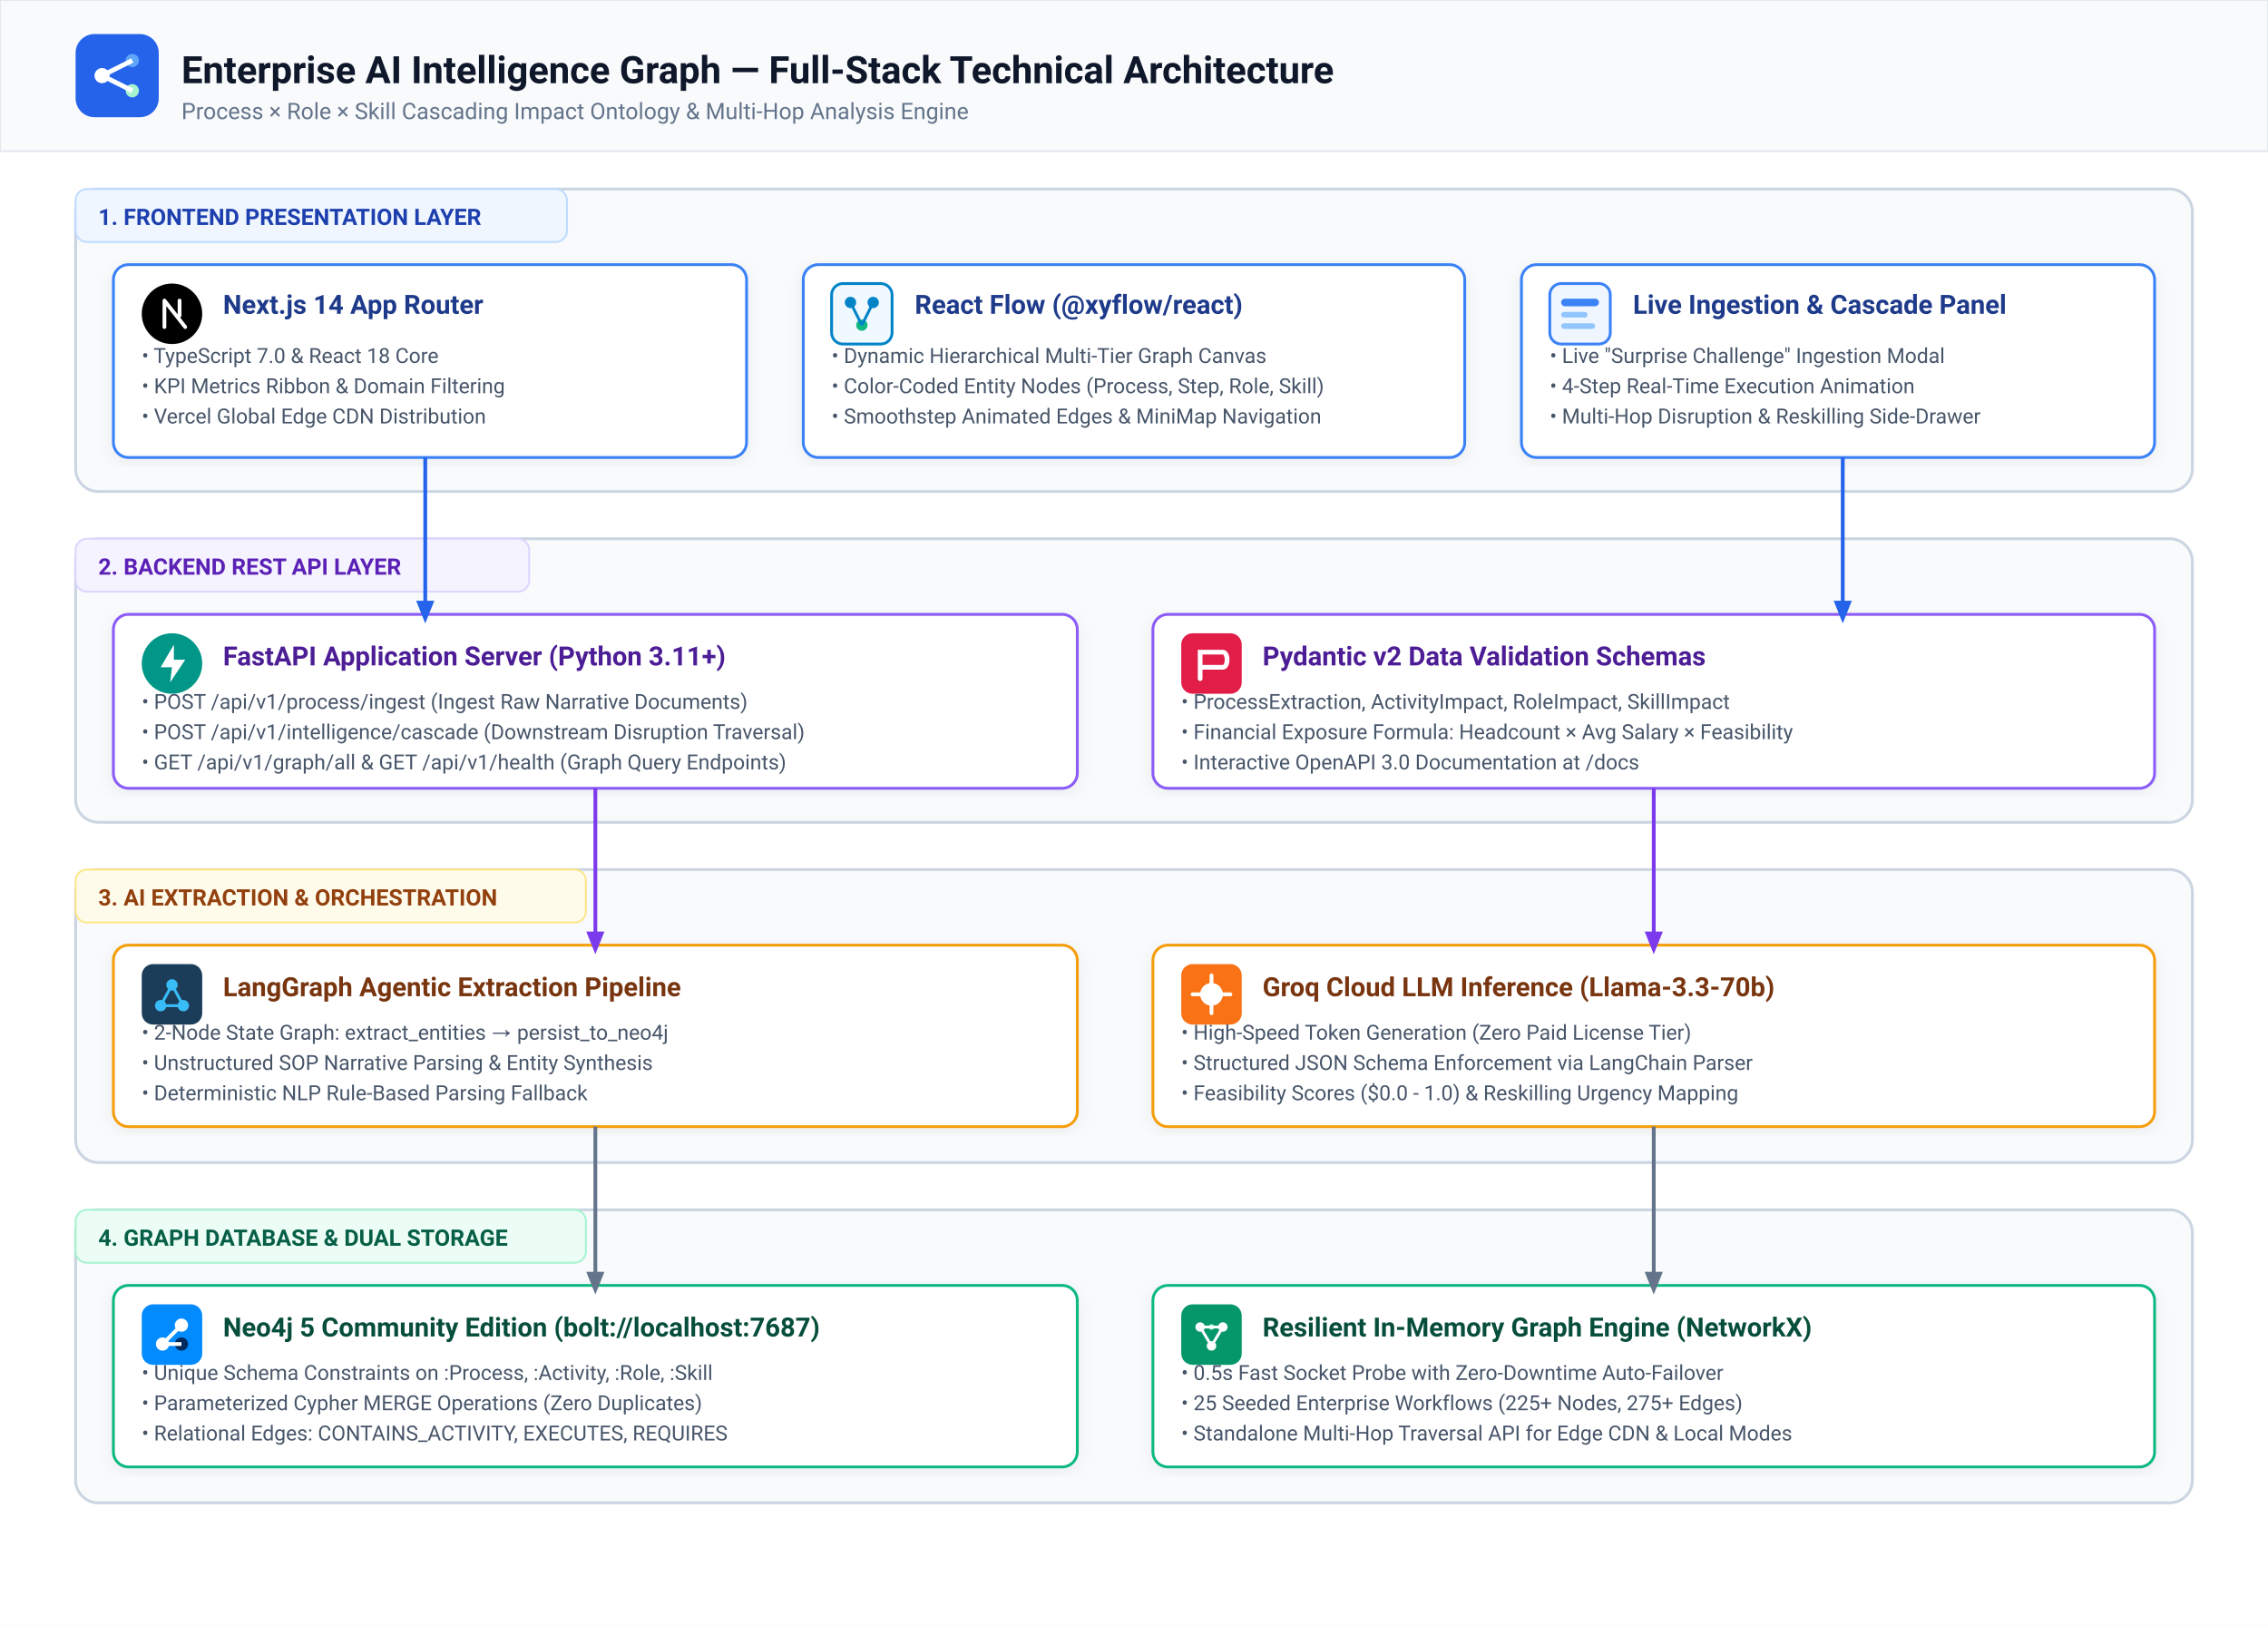
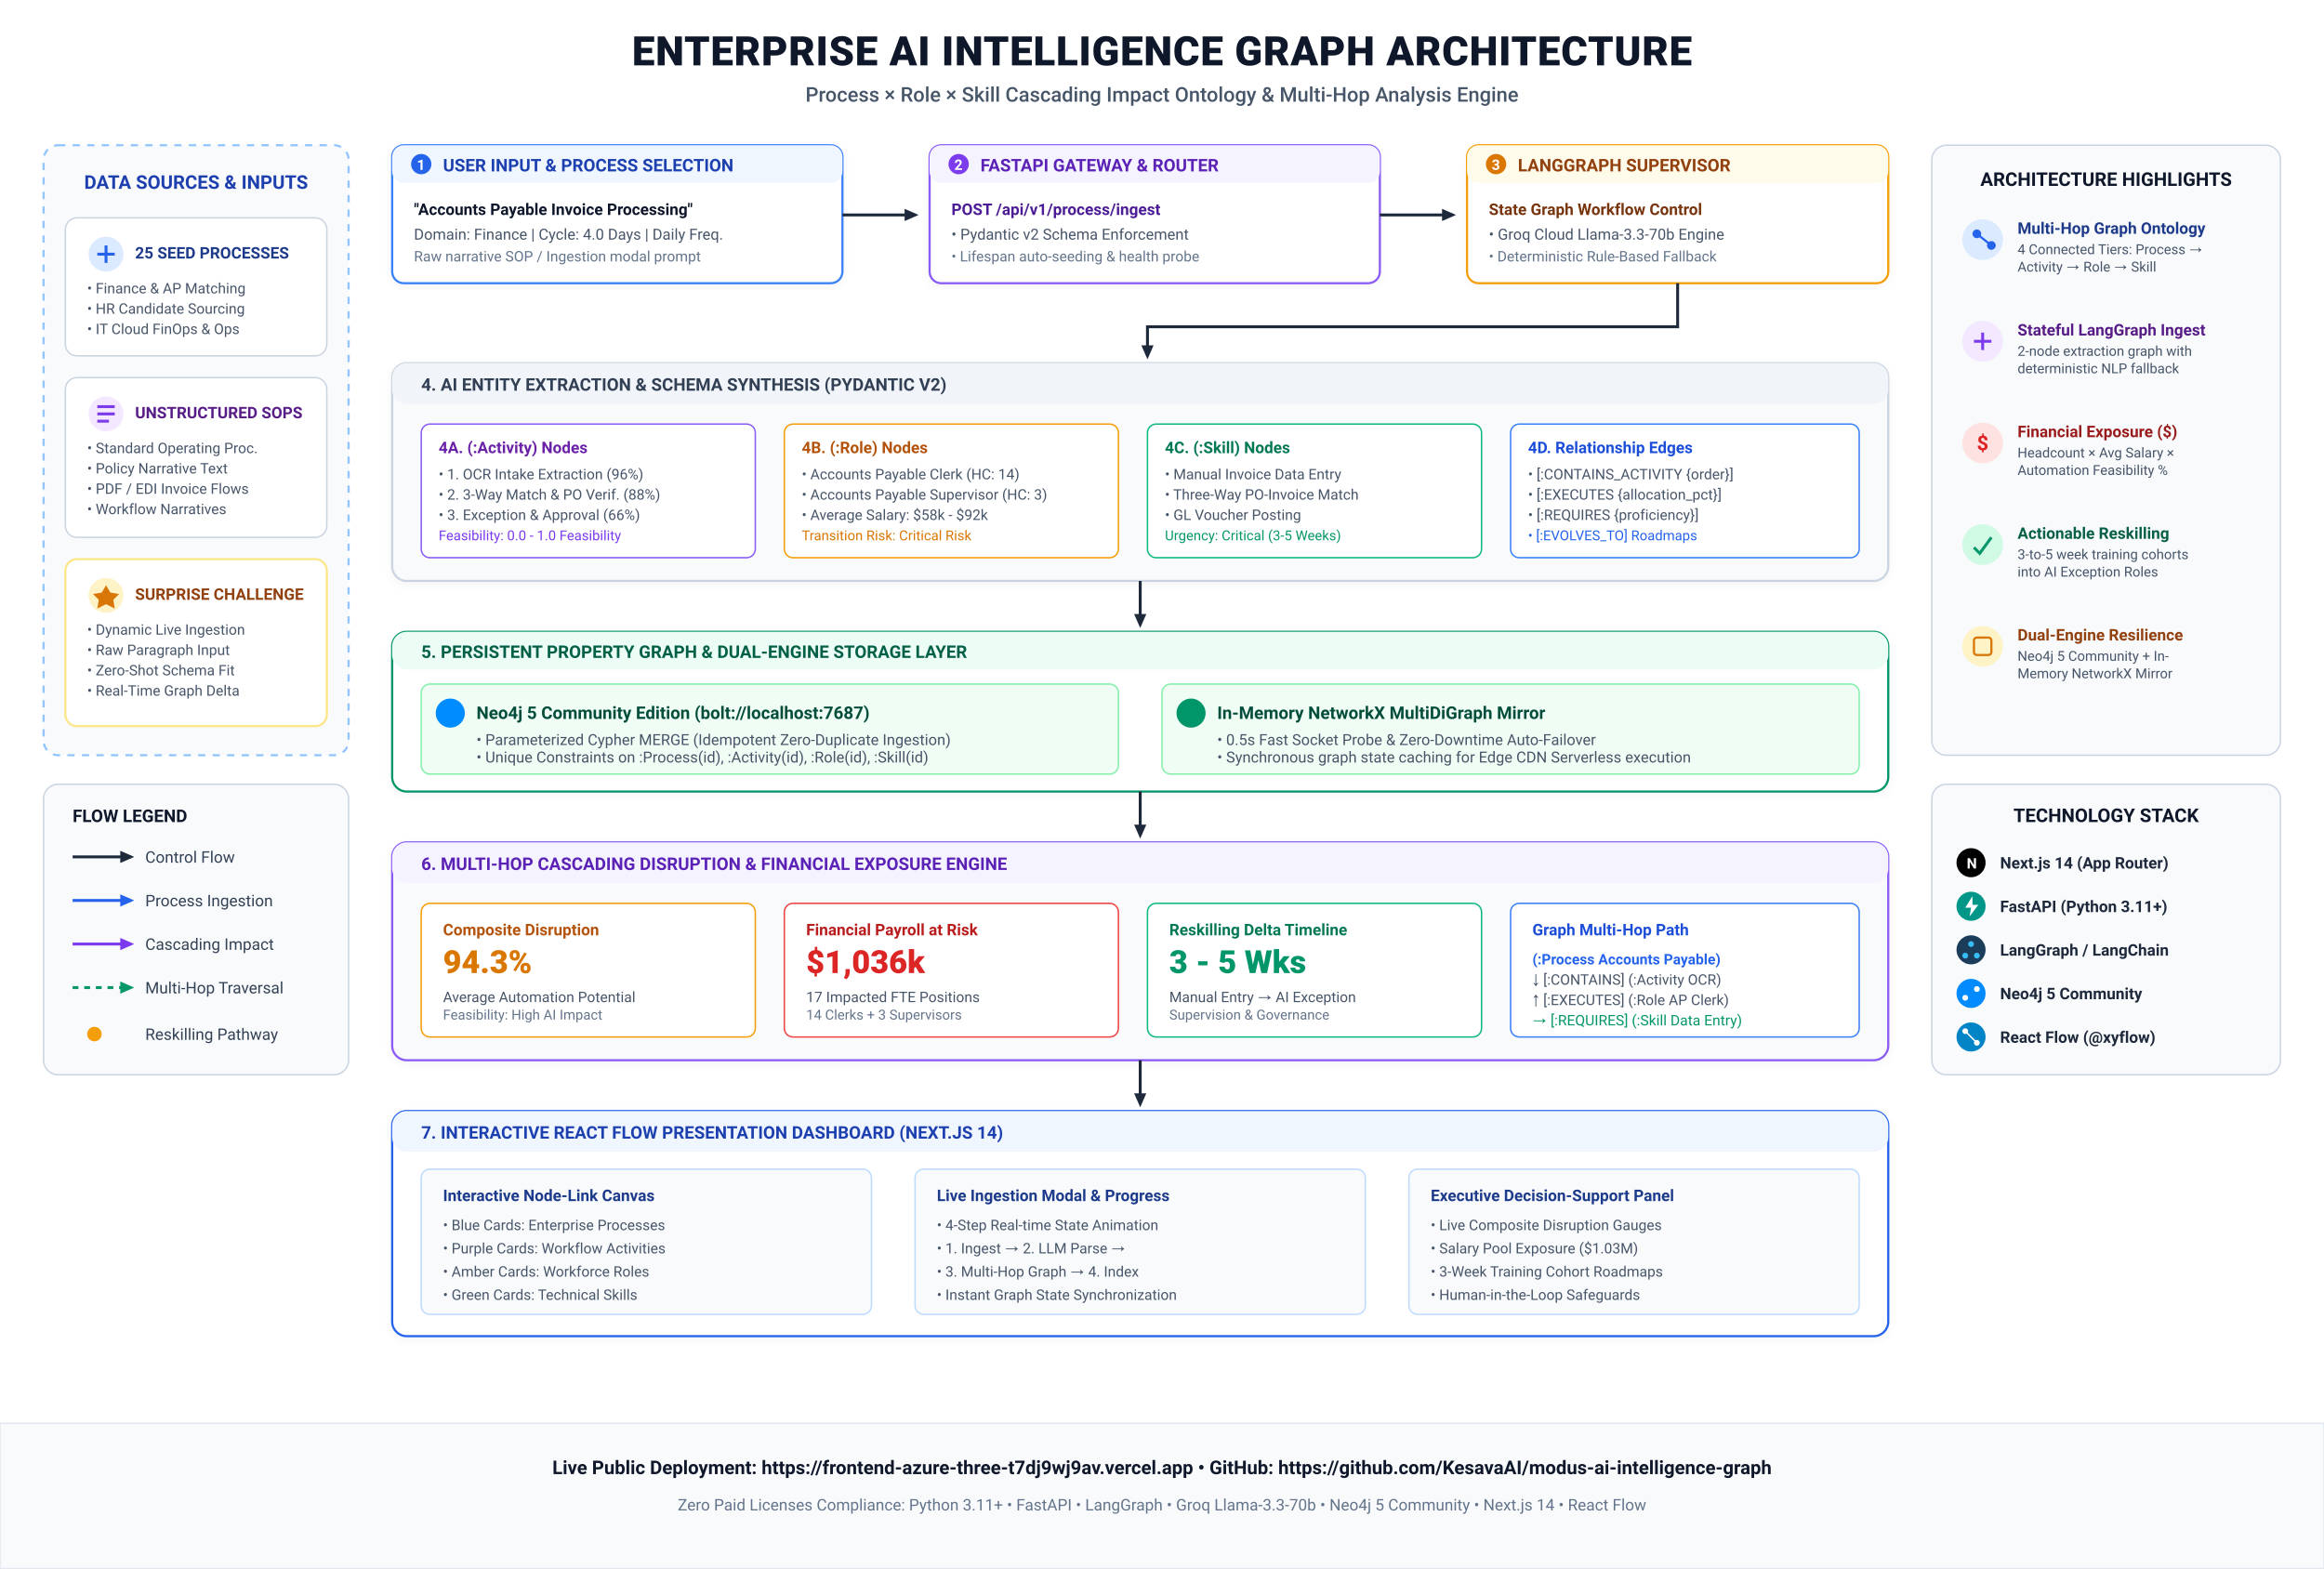
- <svg xmlns="http://www.w3.org/2000/svg" viewBox="0 0 1200 860" width="1200" height="860" style="background:#ffffff; font-family: -apple-system, BlinkMacSystemFont, 'Segoe UI', Roboto, Helvetica, Arial, sans-serif;">
-   <rect width="1200" height="860" fill="#ffffff" />
-   <rect x="0" y="0" width="1200" height="80" fill="#f8fafc" stroke="#e2e8f0" stroke-width="1" />
-   <g transform="translate(40, 18)">
-     <rect width="44" height="44" rx="10" fill="#2563eb" />
-     <circle cx="14" cy="22" r="4" fill="#ffffff" />
-     <circle cx="30" cy="14" r="3.5" fill="#60a5fa" />
-     <circle cx="30" cy="30" r="3.5" fill="#a7f3d0" />
-     <line x1="14" y1="22" x2="30" y2="14" stroke="#ffffff" stroke-width="2.5" />
-     <line x1="14" y1="22" x2="30" y2="30" stroke="#ffffff" stroke-width="2.5" />
-   </g>
-   <text x="96" y="44" font-size="20" font-weight="bold" fill="#0f172a">Enterprise AI Intelligence Graph — Full-Stack Technical Architecture</text>
-   <text x="96" y="63" font-size="12" fill="#64748b">Process × Role × Skill Cascading Impact Ontology &amp; Multi-Hop Analysis Engine</text>
+ <svg xmlns="http://www.w3.org/2000/svg" viewBox="0 0 1600 1080" width="1600" height="1080" style="background:#ffffff; font-family: -apple-system, BlinkMacSystemFont, 'Segoe UI', Roboto, Helvetica, Arial, sans-serif;">
+   <rect width="1600" height="1080" fill="#ffffff" />
+   <text x="800" y="45" font-size="28" font-weight="900" fill="#0f172a" text-anchor="middle" letter-spacing="0.5">ENTERPRISE AI INTELLIGENCE GRAPH ARCHITECTURE</text>
+   <text x="800" y="70" font-size="14" font-weight="500" fill="#475569" text-anchor="middle">Process × Role × Skill Cascading Impact Ontology &amp; Multi-Hop Analysis Engine</text>
  <defs>
-     <marker id="arrow-slate" viewBox="0 0 10 10" refX="6" refY="5" markerWidth="6" markerHeight="6" orient="auto-start-reverse">
-       <path d="M 0 1 L 10 5 L 0 9 z" fill="#64748b" />
+     <marker id="arr" viewBox="0 0 10 10" refX="6" refY="5" markerWidth="6" markerHeight="6" orient="auto-start-reverse">
+       <path d="M 0 1.5 L 8 5 L 0 8.5 z" fill="#1e293b" />
    </marker>
-     <marker id="arrow-blue" viewBox="0 0 10 10" refX="6" refY="5" markerWidth="6" markerHeight="6" orient="auto-start-reverse">
-       <path d="M 0 1 L 10 5 L 0 9 z" fill="#2563eb" />
+     <marker id="arr-blue" viewBox="0 0 10 10" refX="6" refY="5" markerWidth="6" markerHeight="6" orient="auto-start-reverse">
+       <path d="M 0 1.5 L 8 5 L 0 8.5 z" fill="#2563eb" />
    </marker>
-     <marker id="arrow-purple" viewBox="0 0 10 10" refX="6" refY="5" markerWidth="6" markerHeight="6" orient="auto-start-reverse">
-       <path d="M 0 1 L 10 5 L 0 9 z" fill="#7c3aed" />
+     <marker id="arr-purple" viewBox="0 0 10 10" refX="6" refY="5" markerWidth="6" markerHeight="6" orient="auto-start-reverse">
+       <path d="M 0 1.5 L 8 5 L 0 8.5 z" fill="#7c3aed" />
    </marker>
-     <filter id="card-shadow" x="-5%" y="-5%" width="110%" height="110%">
-       <feDropShadow dx="0" dy="2" stdDeviation="4" flood-opacity="0.06" />
+     <marker id="arr-green" viewBox="0 0 10 10" refX="6" refY="5" markerWidth="6" markerHeight="6" orient="auto-start-reverse">
+       <path d="M 0 1.5 L 8 5 L 0 8.5 z" fill="#059669" />
+     </marker>
+     <filter id="soft-shadow" x="-5%" y="-5%" width="110%" height="110%">
+       <feDropShadow dx="0" dy="2" stdDeviation="3" flood-opacity="0.04" />
    </filter>
  </defs>
-   <rect x="40" y="100" width="1120" height="160" rx="12" fill="#f8fafc" stroke="#cbd5e1" stroke-width="1.5" />
-   <rect x="40" y="100" width="260" height="28" rx="6" fill="#eff6ff" stroke="#bfdbfe" stroke-width="1" />
-   <text x="52" y="119" font-size="12" font-weight="bold" fill="#1e40af">1. FRONTEND PRESENTATION LAYER</text>
-   <rect x="60" y="140" width="335" height="102" rx="8" fill="#ffffff" stroke="#3b82f6" stroke-width="1.5" filter="url(#card-shadow)" />
-   <g transform="translate(75, 150)">
-     <circle cx="16" cy="16" r="16" fill="#000000" />
-     <path d="M12 9 L12 23 M12 9 L23 23 M20 9 L20 17" stroke="#ffffff" stroke-width="2" stroke-linecap="round" />
-   </g>
-   <text x="118" y="166" font-size="14" font-weight="bold" fill="#1e3a8a">Next.js 14 App Router</text>
-   <text x="75" y="192" font-size="11" fill="#475569">• TypeScript 7.0 &amp; React 18 Core</text>
-   <text x="75" y="208" font-size="11" fill="#475569">• KPI Metrics Ribbon &amp; Domain Filtering</text>
-   <text x="75" y="224" font-size="11" fill="#475569">• Vercel Global Edge CDN Distribution</text>
-   <rect x="425" y="140" width="350" height="102" rx="8" fill="#ffffff" stroke="#3b82f6" stroke-width="1.5" filter="url(#card-shadow)" />
-   <g transform="translate(440, 150)">
-     <rect width="32" height="32" rx="6" fill="#f0f9ff" stroke="#0284c7" stroke-width="1.5" />
-     <circle cx="10" cy="10" r="3" fill="#0284c7" />
-     <circle cx="22" cy="10" r="3" fill="#0284c7" />
-     <circle cx="16" cy="22" r="3" fill="#10b981" />
-     <line x1="10" y1="10" x2="16" y2="22" stroke="#0284c7" stroke-width="1.5" />
-     <line x1="22" y1="10" x2="16" y2="22" stroke="#0284c7" stroke-width="1.5" />
-   </g>
-   <text x="484" y="166" font-size="14" font-weight="bold" fill="#1e3a8a">React Flow (@xyflow/react)</text>
-   <text x="440" y="192" font-size="11" fill="#475569">• Dynamic Hierarchical Multi-Tier Graph Canvas</text>
-   <text x="440" y="208" font-size="11" fill="#475569">• Color-Coded Entity Nodes (Process, Step, Role, Skill)</text>
-   <text x="440" y="224" font-size="11" fill="#475569">• Smoothstep Animated Edges &amp; MiniMap Navigation</text>
-   <rect x="805" y="140" width="335" height="102" rx="8" fill="#ffffff" stroke="#3b82f6" stroke-width="1.5" filter="url(#card-shadow)" />
-   <g transform="translate(820, 150)">
-     <rect width="32" height="32" rx="6" fill="#eff6ff" stroke="#3b82f6" stroke-width="1.5" />
-     <rect x="6" y="8" width="20" height="4" rx="2" fill="#3b82f6" />
-     <rect x="6" y="15" width="14" height="3" rx="1.5" fill="#93c5fd" />
-     <rect x="6" y="21" width="18" height="3" rx="1.5" fill="#93c5fd" />
-   </g>
-   <text x="864" y="166" font-size="14" font-weight="bold" fill="#1e3a8a">Live Ingestion &amp; Cascade Panel</text>
-   <text x="820" y="192" font-size="11" fill="#475569">• Live "Surprise Challenge" Ingestion Modal</text>
-   <text x="820" y="208" font-size="11" fill="#475569">• 4-Step Real-Time Execution Animation</text>
-   <text x="820" y="224" font-size="11" fill="#475569">• Multi-Hop Disruption &amp; Reskilling Side-Drawer</text>
-   <rect x="40" y="285" width="1120" height="150" rx="12" fill="#f8fafc" stroke="#cbd5e1" stroke-width="1.5" />
-   <rect x="40" y="285" width="240" height="28" rx="6" fill="#f5f3ff" stroke="#ddd6fe" stroke-width="1" />
-   <text x="52" y="304" font-size="12" font-weight="bold" fill="#5b21b6">2. BACKEND REST API LAYER</text>
-   <rect x="60" y="325" width="510" height="92" rx="8" fill="#ffffff" stroke="#8b5cf6" stroke-width="1.5" filter="url(#card-shadow)" />
-   <g transform="translate(75, 335)">
-     <circle cx="16" cy="16" r="16" fill="#009688" />
-     <path d="M17 6 L10 18 L16 18 L15 26 L23 14 L17 14 Z" fill="#ffffff" />
-   </g>
-   <text x="118" y="352" font-size="14" font-weight="bold" fill="#4c1d95">FastAPI Application Server (Python 3.11+)</text>
-   <text x="75" y="375" font-size="11" fill="#475569">• POST /api/v1/process/ingest (Ingest Raw Narrative Documents)</text>
-   <text x="75" y="391" font-size="11" fill="#475569">• POST /api/v1/intelligence/cascade (Downstream Disruption Traversal)</text>
-   <text x="75" y="407" font-size="11" fill="#475569">• GET /api/v1/graph/all &amp; GET /api/v1/health (Graph Query Endpoints)</text>
-   <rect x="610" y="325" width="530" height="92" rx="8" fill="#ffffff" stroke="#8b5cf6" stroke-width="1.5" filter="url(#card-shadow)" />
-   <g transform="translate(625, 335)">
-     <rect width="32" height="32" rx="6" fill="#e11d48" />
-     <path d="M10 10 L22 10 C25 10 25 18 22 18 L10 18 Z M10 18 L10 24" stroke="#ffffff" stroke-width="2.5" fill="none" stroke-linecap="round" />
-   </g>
-   <text x="668" y="352" font-size="14" font-weight="bold" fill="#4c1d95">Pydantic v2 Data Validation Schemas</text>
-   <text x="625" y="375" font-size="11" fill="#475569">• ProcessExtraction, ActivityImpact, RoleImpact, SkillImpact</text>
-   <text x="625" y="391" font-size="11" fill="#475569">• Financial Exposure Formula: Headcount × Avg Salary × Feasibility</text>
-   <text x="625" y="407" font-size="11" fill="#475569">• Interactive OpenAPI 3.0 Documentation at /docs</text>
-   <rect x="40" y="460" width="1120" height="155" rx="12" fill="#f8fafc" stroke="#cbd5e1" stroke-width="1.5" />
-   <rect x="40" y="460" width="270" height="28" rx="6" fill="#fffbeb" stroke="#fde68a" stroke-width="1" />
-   <text x="52" y="479" font-size="12" font-weight="bold" fill="#92400e">3. AI EXTRACTION &amp; ORCHESTRATION</text>
-   <rect x="60" y="500" width="510" height="96" rx="8" fill="#ffffff" stroke="#f59e0b" stroke-width="1.5" filter="url(#card-shadow)" />
-   <g transform="translate(75, 510)">
-     <rect width="32" height="32" rx="6" fill="#1c3d5a" />
-     <circle cx="16" cy="11" r="3" fill="#38bdf8" />
-     <circle cx="10" cy="22" r="3" fill="#38bdf8" />
-     <circle cx="22" cy="22" r="3" fill="#38bdf8" />
-     <line x1="16" y1="11" x2="10" y2="22" stroke="#38bdf8" stroke-width="1.5" />
-     <line x1="16" y1="11" x2="22" y2="22" stroke="#38bdf8" stroke-width="1.5" />
-     <line x1="10" y1="22" x2="22" y2="22" stroke="#38bdf8" stroke-width="1.5" />
-   </g>
-   <text x="118" y="527" font-size="14" font-weight="bold" fill="#78350f">LangGraph Agentic Extraction Pipeline</text>
-   <text x="75" y="550" font-size="11" fill="#475569">• 2-Node State Graph: extract_entities → persist_to_neo4j</text>
-   <text x="75" y="566" font-size="11" fill="#475569">• Unstructured SOP Narrative Parsing &amp; Entity Synthesis</text>
-   <text x="75" y="582" font-size="11" fill="#475569">• Deterministic NLP Rule-Based Parsing Fallback</text>
-   <rect x="610" y="500" width="530" height="96" rx="8" fill="#ffffff" stroke="#f59e0b" stroke-width="1.5" filter="url(#card-shadow)" />
-   <g transform="translate(625, 510)">
-     <rect width="32" height="32" rx="6" fill="#f97316" />
-     <circle cx="16" cy="16" r="6" fill="#ffffff" />
-     <path d="M16 6 L16 10 M16 22 L16 26 M6 16 L10 16 M22 16 L26 16" stroke="#ffffff" stroke-width="2" stroke-linecap="round" />
-   </g>
-   <text x="668" y="527" font-size="14" font-weight="bold" fill="#78350f">Groq Cloud LLM Inference (Llama-3.3-70b)</text>
-   <text x="625" y="550" font-size="11" fill="#475569">• High-Speed Token Generation (Zero Paid License Tier)</text>
-   <text x="625" y="566" font-size="11" fill="#475569">• Structured JSON Schema Enforcement via LangChain Parser</text>
-   <text x="625" y="582" font-size="11" fill="#475569">• Feasibility Scores ($0.0 - 1.0) &amp; Reskilling Urgency Mapping</text>
-   <rect x="40" y="640" width="1120" height="155" rx="12" fill="#f8fafc" stroke="#cbd5e1" stroke-width="1.5" />
-   <rect x="40" y="640" width="270" height="28" rx="6" fill="#ecfdf5" stroke="#a7f3d0" stroke-width="1" />
-   <text x="52" y="659" font-size="12" font-weight="bold" fill="#065f46">4. GRAPH DATABASE &amp; DUAL STORAGE</text>
-   <rect x="60" y="680" width="510" height="96" rx="8" fill="#ffffff" stroke="#10b981" stroke-width="1.5" filter="url(#card-shadow)" />
-   <g transform="translate(75, 690)">
-     <rect width="32" height="32" rx="6" fill="#018bff" />
-     <circle cx="11" cy="21" r="3.5" fill="#ffffff" />
-     <circle cx="21" cy="11" r="3.5" fill="#ffffff" />
-     <circle cx="21" cy="21" r="3.5" fill="#002b5c" />
-     <line x1="11" y1="21" x2="21" y2="11" stroke="#ffffff" stroke-width="2" />
-     <line x1="11" y1="21" x2="21" y2="21" stroke="#ffffff" stroke-width="2" />
-   </g>
-   <text x="118" y="707" font-size="14" font-weight="bold" fill="#064e3b">Neo4j 5 Community Edition (bolt://localhost:7687)</text>
-   <text x="75" y="730" font-size="11" fill="#475569">• Unique Schema Constraints on :Process, :Activity, :Role, :Skill</text>
-   <text x="75" y="746" font-size="11" fill="#475569">• Parameterized Cypher MERGE Operations (Zero Duplicates)</text>
-   <text x="75" y="762" font-size="11" fill="#475569">• Relational Edges: CONTAINS_ACTIVITY, EXECUTES, REQUIRES</text>
-   <rect x="610" y="680" width="530" height="96" rx="8" fill="#ffffff" stroke="#10b981" stroke-width="1.5" filter="url(#card-shadow)" />
-   <g transform="translate(625, 690)">
-     <rect width="32" height="32" rx="6" fill="#059669" />
-     <circle cx="10" cy="12" r="2.5" fill="#ffffff" />
-     <circle cx="22" cy="12" r="2.5" fill="#ffffff" />
-     <circle cx="16" cy="22" r="2.5" fill="#ffffff" />
-     <circle cx="16" cy="12" r="1.5" fill="#a7f3d0" />
-     <line x1="10" y1="12" x2="22" y2="12" stroke="#ffffff" stroke-width="1.5" />
-     <line x1="10" y1="12" x2="16" y2="22" stroke="#ffffff" stroke-width="1.5" />
-     <line x1="22" y1="12" x2="16" y2="22" stroke="#ffffff" stroke-width="1.5" />
-   </g>
-   <text x="668" y="707" font-size="14" font-weight="bold" fill="#064e3b">Resilient In-Memory Graph Engine (NetworkX)</text>
-   <text x="625" y="730" font-size="11" fill="#475569">• 0.5s Fast Socket Probe with Zero-Downtime Auto-Failover</text>
-   <text x="625" y="746" font-size="11" fill="#475569">• 25 Seeded Enterprise Workflows (225+ Nodes, 275+ Edges)</text>
-   <text x="625" y="762" font-size="11" fill="#475569">• Standalone Multi-Hop Traversal API for Edge CDN &amp; Local Modes</text>
-   <line x1="225" y1="242" x2="225" y2="325" stroke="#2563eb" stroke-width="2" marker-end="url(#arrow-blue)" />
-   <line x1="975" y1="242" x2="975" y2="325" stroke="#2563eb" stroke-width="2" marker-end="url(#arrow-blue)" />
-   <line x1="315" y1="417" x2="315" y2="500" stroke="#7c3aed" stroke-width="2" marker-end="url(#arrow-purple)" />
-   <line x1="875" y1="417" x2="875" y2="500" stroke="#7c3aed" stroke-width="2" marker-end="url(#arrow-purple)" />
-   <line x1="315" y1="596" x2="315" y2="680" stroke="#64748b" stroke-width="2" marker-end="url(#arrow-slate)" />
-   <line x1="875" y1="596" x2="875" y2="680" stroke="#64748b" stroke-width="2" marker-end="url(#arrow-slate)" />
+   <g transform="translate(30, 100)">
+     <rect width="210" height="420" rx="10" fill="#f8fafc" stroke="#93c5fd" stroke-width="1.5" stroke-dasharray="5 5" />
+     <text x="105" y="30" font-size="13" font-weight="bold" fill="#1e40af" text-anchor="middle">DATA SOURCES &amp; INPUTS</text>
+     <g transform="translate(15, 50)">
+       <rect width="180" height="95" rx="8" fill="#ffffff" stroke="#cbd5e1" stroke-width="1" />
+       <circle cx="28" cy="25" r="12" fill="#dbeafe" />
+       <path d="M22 25 L34 25 M28 19 L28 31" stroke="#2563eb" stroke-width="2" />
+       <text x="48" y="28" font-size="11" font-weight="bold" fill="#1e3a8a">25 SEED PROCESSES</text>
+       <text x="15" y="52" font-size="10" fill="#475569">• Finance &amp; AP Matching</text>
+       <text x="15" y="66" font-size="10" fill="#475569">• HR Candidate Sourcing</text>
+       <text x="15" y="80" font-size="10" fill="#475569">• IT Cloud FinOps &amp; Ops</text>
+     </g>
+     <g transform="translate(15, 160)">
+       <rect width="180" height="110" rx="8" fill="#ffffff" stroke="#cbd5e1" stroke-width="1" />
+       <circle cx="28" cy="25" r="12" fill="#f3e8ff" />
+       <path d="M22 20 L34 20 M22 25 L34 25 M22 30 L30 30" stroke="#7c3aed" stroke-width="2" />
+       <text x="48" y="28" font-size="11" font-weight="bold" fill="#581c87">UNSTRUCTURED SOPS</text>
+       <text x="15" y="52" font-size="10" fill="#475569">• Standard Operating Proc.</text>
+       <text x="15" y="66" font-size="10" fill="#475569">• Policy Narrative Text</text>
+       <text x="15" y="80" font-size="10" fill="#475569">• PDF / EDI Invoice Flows</text>
+       <text x="15" y="94" font-size="10" fill="#475569">• Workflow Narratives</text>
+     </g>
+     <g transform="translate(15, 285)">
+       <rect width="180" height="115" rx="8" fill="#ffffff" stroke="#fde68a" stroke-width="1.5" />
+       <circle cx="28" cy="25" r="12" fill="#fef3c7" />
+       <polygon points="28,18 31,23 37,24 33,28 34,34 28,31 22,34 23,28 19,24 25,23" fill="#d97706" />
+       <text x="48" y="28" font-size="11" font-weight="bold" fill="#92400e">SURPRISE CHALLENGE</text>
+       <text x="15" y="52" font-size="10" fill="#475569">• Dynamic Live Ingestion</text>
+       <text x="15" y="66" font-size="10" fill="#475569">• Raw Paragraph Input</text>
+       <text x="15" y="80" font-size="10" fill="#475569">• Zero-Shot Schema Fit</text>
+       <text x="15" y="94" font-size="10" fill="#475569">• Real-Time Graph Delta</text>
+     </g>
+   </g>
+   <g transform="translate(30, 540)">
+     <rect width="210" height="200" rx="10" fill="#f8fafc" stroke="#cbd5e1" stroke-width="1" />
+     <text x="20" y="26" font-size="12" font-weight="bold" fill="#0f172a">FLOW LEGEND</text>
+     <line x1="20" y1="50" x2="60" y2="50" stroke="#1e293b" stroke-width="2" marker-end="url(#arr)" />
+     <text x="70" y="54" font-size="11" fill="#334155">Control Flow</text>
+     <line x1="20" y1="80" x2="60" y2="80" stroke="#2563eb" stroke-width="2" marker-end="url(#arr-blue)" />
+     <text x="70" y="84" font-size="11" fill="#334155">Process Ingestion</text>
+     <line x1="20" y1="110" x2="60" y2="110" stroke="#7c3aed" stroke-width="2" marker-end="url(#arr-purple)" />
+     <text x="70" y="114" font-size="11" fill="#334155">Cascading Impact</text>
+     <line x1="20" y1="140" x2="60" y2="140" stroke="#059669" stroke-width="2" stroke-dasharray="4 4" marker-end="url(#arr-green)" />
+     <text x="70" y="144" font-size="11" fill="#334155">Multi-Hop Traversal</text>
+     <circle cx="35" cy="172" r="5" fill="#f59e0b" />
+     <text x="70" y="176" font-size="11" fill="#334155">Reskilling Pathway</text>
+   </g>
+   <g transform="translate(1330, 100)">
+     <rect width="240" height="420" rx="10" fill="#f8fafc" stroke="#cbd5e1" stroke-width="1" />
+     <text x="120" y="28" font-size="13" font-weight="bold" fill="#0f172a" text-anchor="middle">ARCHITECTURE HIGHLIGHTS</text>
+     <g transform="translate(15, 45)">
+       <circle cx="20" cy="20" r="14" fill="#dbeafe" />
+       <circle cx="16" cy="16" r="3" fill="#2563eb" />
+       <circle cx="26" cy="24" r="3" fill="#2563eb" />
+       <line x1="16" y1="16" x2="26" y2="24" stroke="#2563eb" stroke-width="1.5" />
+       <text x="44" y="16" font-size="11" font-weight="bold" fill="#1e3a8a">Multi-Hop Graph Ontology</text>
+       <text x="44" y="30" font-size="9.5" fill="#475569">4 Connected Tiers: Process →</text>
+       <text x="44" y="42" font-size="9.5" fill="#475569">Activity → Role → Skill</text>
+     </g>
+     <g transform="translate(15, 115)">
+       <circle cx="20" cy="20" r="14" fill="#f3e8ff" />
+       <path d="M14 20 L26 20 M20 14 L20 26" stroke="#7c3aed" stroke-width="2" />
+       <text x="44" y="16" font-size="11" font-weight="bold" fill="#581c87">Stateful LangGraph Ingest</text>
+       <text x="44" y="30" font-size="9.5" fill="#475569">2-node extraction graph with</text>
+       <text x="44" y="42" font-size="9.5" fill="#475569">deterministic NLP fallback</text>
+     </g>
+     <g transform="translate(15, 185)">
+       <circle cx="20" cy="20" r="14" fill="#fee2e2" />
+       <text x="20" y="25" font-size="14" font-weight="bold" fill="#dc2626" text-anchor="middle">$</text>
+       <text x="44" y="16" font-size="11" font-weight="bold" fill="#991b1b">Financial Exposure ($)</text>
+       <text x="44" y="30" font-size="9.5" fill="#475569">Headcount × Avg Salary ×</text>
+       <text x="44" y="42" font-size="9.5" fill="#475569">Automation Feasibility %</text>
+     </g>
+     <g transform="translate(15, 255)">
+       <circle cx="20" cy="20" r="14" fill="#d1fae5" />
+       <path d="M14 22 L18 26 L26 15" stroke="#059669" stroke-width="2" fill="none" />
+       <text x="44" y="16" font-size="11" font-weight="bold" fill="#065f46">Actionable Reskilling</text>
+       <text x="44" y="30" font-size="9.5" fill="#475569">3-to-5 week training cohorts</text>
+       <text x="44" y="42" font-size="9.5" fill="#475569">into AI Exception Roles</text>
+     </g>
+     <g transform="translate(15, 325)">
+       <circle cx="20" cy="20" r="14" fill="#fef3c7" />
+       <rect x="14" y="14" width="12" height="12" rx="2" stroke="#d97706" stroke-width="1.5" fill="none" />
+       <text x="44" y="16" font-size="11" font-weight="bold" fill="#92400e">Dual-Engine Resilience</text>
+       <text x="44" y="30" font-size="9.5" fill="#475569">Neo4j 5 Community + In-</text>
+       <text x="44" y="42" font-size="9.5" fill="#475569">Memory NetworkX Mirror</text>
+     </g>
+   </g>
+   <g transform="translate(1330, 540)">
+     <rect width="240" height="200" rx="10" fill="#f8fafc" stroke="#cbd5e1" stroke-width="1" />
+     <text x="120" y="26" font-size="13" font-weight="bold" fill="#0f172a" text-anchor="middle">TECHNOLOGY STACK</text>
+     <g transform="translate(15, 42)">
+       <circle cx="12" cy="12" r="10" fill="#000000" />
+       <text x="9" y="16" font-size="10" font-weight="bold" fill="#ffffff">N</text>
+       <text x="32" y="16" font-size="11" font-weight="bold" fill="#1e293b">Next.js 14 (App Router)</text>
+     </g>
+     <g transform="translate(15, 72)">
+       <circle cx="12" cy="12" r="10" fill="#009688" />
+       <path d="M13 5 L8 13 L12 13 L11 19 L17 11 L13 11 Z" fill="#ffffff" />
+       <text x="32" y="16" font-size="11" font-weight="bold" fill="#1e293b">FastAPI (Python 3.11+)</text>
+     </g>
+     <g transform="translate(15, 102)">
+       <circle cx="12" cy="12" r="10" fill="#1c3d5a" />
+       <circle cx="12" cy="8" r="2" fill="#38bdf8" />
+       <circle cx="8" cy="16" r="2" fill="#38bdf8" />
+       <circle cx="16" cy="16" r="2" fill="#38bdf8" />
+       <text x="32" y="16" font-size="11" font-weight="bold" fill="#1e293b">LangGraph / LangChain</text>
+     </g>
+     <g transform="translate(15, 132)">
+       <circle cx="12" cy="12" r="10" fill="#018bff" />
+       <circle cx="8" cy="15" r="2" fill="#ffffff" />
+       <circle cx="16" cy="9" r="2" fill="#ffffff" />
+       <text x="32" y="16" font-size="11" font-weight="bold" fill="#1e293b">Neo4j 5 Community</text>
+     </g>
+     <g transform="translate(15, 162)">
+       <circle cx="12" cy="12" r="10" fill="#0284c7" />
+       <circle cx="8" cy="8" r="2" fill="#ffffff" />
+       <circle cx="16" cy="16" r="2" fill="#ffffff" />
+       <line x1="8" y1="8" x2="16" y2="16" stroke="#ffffff" stroke-width="1" />
+       <text x="32" y="16" font-size="11" font-weight="bold" fill="#1e293b">React Flow (@xyflow)</text>
+     </g>
+   </g>
+   <g transform="translate(270, 100)" filter="url(#soft-shadow)">
+     <rect width="310" height="95" rx="8" fill="#ffffff" stroke="#3b82f6" stroke-width="1.5" />
+     <rect width="310" height="26" rx="8" fill="#eff6ff" />
+     <circle cx="20" cy="13" r="7" fill="#2563eb" />
+     <text x="17" y="17" font-size="10" font-weight="bold" fill="#ffffff">1</text>
+     <text x="35" y="18" font-size="12" font-weight="bold" fill="#1e40af">USER INPUT &amp; PROCESS SELECTION</text>
+     <text x="15" y="48" font-size="11" font-weight="bold" fill="#0f172a">"Accounts Payable Invoice Processing"</text>
+     <text x="15" y="65" font-size="10.5" fill="#475569">Domain: Finance | Cycle: 4.0 Days | Daily Freq.</text>
+     <text x="15" y="80" font-size="10" fill="#64748b">Raw narrative SOP / Ingestion modal prompt</text>
+   </g>
+   <line x1="580" y1="148" x2="630" y2="148" stroke="#1e293b" stroke-width="2" marker-end="url(#arr)" />
+   <g transform="translate(640, 100)" filter="url(#soft-shadow)">
+     <rect width="310" height="95" rx="8" fill="#ffffff" stroke="#8b5cf6" stroke-width="1.5" />
+     <rect width="310" height="26" rx="8" fill="#f5f3ff" />
+     <circle cx="20" cy="13" r="7" fill="#7c3aed" />
+     <text x="17" y="17" font-size="10" font-weight="bold" fill="#ffffff">2</text>
+     <text x="35" y="18" font-size="12" font-weight="bold" fill="#5b21b6">FASTAPI GATEWAY &amp; ROUTER</text>
+     <text x="15" y="48" font-size="11" font-weight="bold" fill="#4c1d95">POST /api/v1/process/ingest</text>
+     <text x="15" y="65" font-size="10.5" fill="#475569">• Pydantic v2 Schema Enforcement</text>
+     <text x="15" y="80" font-size="10" fill="#64748b">• Lifespan auto-seeding &amp; health probe</text>
+   </g>
+   <line x1="950" y1="148" x2="1000" y2="148" stroke="#1e293b" stroke-width="2" marker-end="url(#arr)" />
+   <g transform="translate(1010, 100)" filter="url(#soft-shadow)">
+     <rect width="290" height="95" rx="8" fill="#ffffff" stroke="#f59e0b" stroke-width="1.5" />
+     <rect width="290" height="26" rx="8" fill="#fffbeb" />
+     <circle cx="20" cy="13" r="7" fill="#d97706" />
+     <text x="17" y="17" font-size="10" font-weight="bold" fill="#ffffff">3</text>
+     <text x="35" y="18" font-size="12" font-weight="bold" fill="#92400e">LANGGRAPH SUPERVISOR</text>
+     <text x="15" y="48" font-size="11" font-weight="bold" fill="#78350f">State Graph Workflow Control</text>
+     <text x="15" y="65" font-size="10.5" fill="#475569">• Groq Cloud Llama-3.3-70b Engine</text>
+     <text x="15" y="80" font-size="10" fill="#64748b">• Deterministic Rule-Based Fallback</text>
+   </g>
+   <path d="M 1155 195 L 1155 225 L 790 225 L 790 245" fill="none" stroke="#1e293b" stroke-width="2" marker-end="url(#arr)" />
+   <g transform="translate(270, 250)" filter="url(#soft-shadow)">
+     <rect width="1030" height="150" rx="10" fill="#f8fafc" stroke="#cbd5e1" stroke-width="1.5" />
+     <rect width="1030" height="28" rx="10" fill="#f1f5f9" />
+     <text x="20" y="19" font-size="12" font-weight="bold" fill="#334155">4. AI ENTITY EXTRACTION &amp; SCHEMA SYNTHESIS (PYDANTIC V2)</text>
+     <g transform="translate(20, 42)">
+       <rect width="230" height="92" rx="6" fill="#ffffff" stroke="#8b5cf6" stroke-width="1" />
+       <text x="12" y="20" font-size="11" font-weight="bold" fill="#6b21a8">4A. (:Activity) Nodes</text>
+       <text x="12" y="38" font-size="10" fill="#475569">• 1. OCR Intake Extraction (96%)</text>
+       <text x="12" y="52" font-size="10" fill="#475569">• 2. 3-Way Match &amp; PO Verif. (88%)</text>
+       <text x="12" y="66" font-size="10" fill="#475569">• 3. Exception &amp; Approval (66%)</text>
+       <text x="12" y="80" font-size="9.5" fill="#7c3aed">Feasibility: 0.0 - 1.0 Feasibility</text>
+     </g>
+     <g transform="translate(270, 42)">
+       <rect width="230" height="92" rx="6" fill="#ffffff" stroke="#f59e0b" stroke-width="1" />
+       <text x="12" y="20" font-size="11" font-weight="bold" fill="#b45309">4B. (:Role) Nodes</text>
+       <text x="12" y="38" font-size="10" fill="#475569">• Accounts Payable Clerk (HC: 14)</text>
+       <text x="12" y="52" font-size="10" fill="#475569">• Accounts Payable Supervisor (HC: 3)</text>
+       <text x="12" y="66" font-size="10" fill="#475569">• Average Salary: $58k - $92k</text>
+       <text x="12" y="80" font-size="9.5" fill="#d97706">Transition Risk: Critical Risk</text>
+     </g>
+     <g transform="translate(520, 42)">
+       <rect width="230" height="92" rx="6" fill="#ffffff" stroke="#10b981" stroke-width="1" />
+       <text x="12" y="20" font-size="11" font-weight="bold" fill="#047857">4C. (:Skill) Nodes</text>
+       <text x="12" y="38" font-size="10" fill="#475569">• Manual Invoice Data Entry</text>
+       <text x="12" y="52" font-size="10" fill="#475569">• Three-Way PO-Invoice Match</text>
+       <text x="12" y="66" font-size="10" fill="#475569">• GL Voucher Posting</text>
+       <text x="12" y="80" font-size="9.5" fill="#059669">Urgency: Critical (3-5 Weeks)</text>
+     </g>
+     <g transform="translate(770, 42)">
+       <rect width="240" height="92" rx="6" fill="#ffffff" stroke="#3b82f6" stroke-width="1" />
+       <text x="12" y="20" font-size="11" font-weight="bold" fill="#1d4ed8">4D. Relationship Edges</text>
+       <text x="12" y="38" font-size="10" fill="#475569">• [:CONTAINS_ACTIVITY {order}]</text>
+       <text x="12" y="52" font-size="10" fill="#475569">• [:EXECUTES {allocation_pct}]</text>
+       <text x="12" y="66" font-size="10" fill="#475569">• [:REQUIRES {proficiency}]</text>
+       <text x="12" y="80" font-size="9.5" fill="#2563eb">• [:EVOLVES_TO] Roadmaps</text>
+     </g>
+   </g>
+   <line x1="785" y1="400" x2="785" y2="430" stroke="#1e293b" stroke-width="2" marker-end="url(#arr)" />
+   <g transform="translate(270, 435)" filter="url(#soft-shadow)">
+     <rect width="1030" height="110" rx="10" fill="#ffffff" stroke="#059669" stroke-width="1.5" />
+     <rect width="1030" height="26" rx="10" fill="#ecfdf5" />
+     <text x="20" y="18" font-size="12" font-weight="bold" fill="#065f46">5. PERSISTENT PROPERTY GRAPH &amp; DUAL-ENGINE STORAGE LAYER</text>
+     <g transform="translate(20, 36)">
+       <rect width="480" height="62" rx="6" fill="#f0fdf4" stroke="#86efac" stroke-width="1" />
+       <circle cx="20" cy="20" r="10" fill="#018bff" />
+       <text x="38" y="24" font-size="12" font-weight="bold" fill="#064e3b">Neo4j 5 Community Edition (bolt://localhost:7687)</text>
+       <text x="38" y="42" font-size="10.5" fill="#475569">• Parameterized Cypher MERGE (Idempotent Zero-Duplicate Ingestion)</text>
+       <text x="38" y="54" font-size="10.5" fill="#475569">• Unique Constraints on :Process(id), :Activity(id), :Role(id), :Skill(id)</text>
+     </g>
+     <g transform="translate(530, 36)">
+       <rect width="480" height="62" rx="6" fill="#f0fdf4" stroke="#86efac" stroke-width="1" />
+       <circle cx="20" cy="20" r="10" fill="#059669" />
+       <text x="38" y="24" font-size="12" font-weight="bold" fill="#064e3b">In-Memory NetworkX MultiDiGraph Mirror</text>
+       <text x="38" y="42" font-size="10.5" fill="#475569">• 0.5s Fast Socket Probe &amp; Zero-Downtime Auto-Failover</text>
+       <text x="38" y="54" font-size="10.5" fill="#475569">• Synchronous graph state caching for Edge CDN Serverless execution</text>
+     </g>
+   </g>
+   <line x1="785" y1="545" x2="785" y2="575" stroke="#1e293b" stroke-width="2" marker-end="url(#arr)" />
+   <g transform="translate(270, 580)" filter="url(#soft-shadow)">
+     <rect width="1030" height="150" rx="10" fill="#f8fafc" stroke="#8b5cf6" stroke-width="1.5" />
+     <rect width="1030" height="28" rx="10" fill="#f5f3ff" />
+     <text x="20" y="19" font-size="12" font-weight="bold" fill="#5b21b6">6. MULTI-HOP CASCADING DISRUPTION &amp; FINANCIAL EXPOSURE ENGINE</text>
+     <g transform="translate(20, 42)">
+       <rect width="230" height="92" rx="6" fill="#ffffff" stroke="#f59e0b" stroke-width="1" />
+       <text x="15" y="22" font-size="11" font-weight="bold" fill="#b45309">Composite Disruption</text>
+       <text x="15" y="48" font-size="22" font-weight="900" fill="#d97706">94.3%</text>
+       <text x="15" y="68" font-size="10" fill="#475569">Average Automation Potential</text>
+       <text x="15" y="80" font-size="9.5" fill="#64748b">Feasibility: High AI Impact</text>
+     </g>
+     <g transform="translate(270, 42)">
+       <rect width="230" height="92" rx="6" fill="#ffffff" stroke="#ef4444" stroke-width="1" />
+       <text x="15" y="22" font-size="11" font-weight="bold" fill="#b91c1c">Financial Payroll at Risk</text>
+       <text x="15" y="48" font-size="22" font-weight="900" fill="#dc2626">$1,036k</text>
+       <text x="15" y="68" font-size="10" fill="#475569">17 Impacted FTE Positions</text>
+       <text x="15" y="80" font-size="9.5" fill="#64748b">14 Clerks + 3 Supervisors</text>
+     </g>
+     <g transform="translate(520, 42)">
+       <rect width="230" height="92" rx="6" fill="#ffffff" stroke="#10b981" stroke-width="1" />
+       <text x="15" y="22" font-size="11" font-weight="bold" fill="#047857">Reskilling Delta Timeline</text>
+       <text x="15" y="48" font-size="22" font-weight="900" fill="#059669">3 - 5 Wks</text>
+       <text x="15" y="68" font-size="10" fill="#475569">Manual Entry → AI Exception</text>
+       <text x="15" y="80" font-size="9.5" fill="#64748b">Supervision &amp; Governance</text>
+     </g>
+     <g transform="translate(770, 42)">
+       <rect width="240" height="92" rx="6" fill="#ffffff" stroke="#3b82f6" stroke-width="1" />
+       <text x="15" y="22" font-size="11" font-weight="bold" fill="#1d4ed8">Graph Multi-Hop Path</text>
+       <text x="15" y="42" font-size="10" font-weight="bold" fill="#2563eb">(:Process Accounts Payable)</text>
+       <text x="15" y="56" font-size="10" fill="#475569">↓ [:CONTAINS] (:Activity OCR)</text>
+       <text x="15" y="70" font-size="10" fill="#475569">↑ [:EXECUTES] (:Role AP Clerk)</text>
+       <text x="15" y="84" font-size="10" fill="#059669">→ [:REQUIRES] (:Skill Data Entry)</text>
+     </g>
+   </g>
+   <line x1="785" y1="730" x2="785" y2="760" stroke="#1e293b" stroke-width="2" marker-end="url(#arr)" />
+   <g transform="translate(270, 765)" filter="url(#soft-shadow)">
+     <rect width="1030" height="155" rx="10" fill="#ffffff" stroke="#2563eb" stroke-width="1.5" />
+     <rect width="1030" height="28" rx="10" fill="#eff6ff" />
+     <text x="20" y="19" font-size="12" font-weight="bold" fill="#1e40af">7. INTERACTIVE REACT FLOW PRESENTATION DASHBOARD (NEXT.JS 14)</text>
+     <g transform="translate(20, 40)">
+       <rect width="310" height="100" rx="6" fill="#f8fafc" stroke="#bfdbfe" stroke-width="1" />
+       <text x="15" y="22" font-size="11" font-weight="bold" fill="#1e3a8a">Interactive Node-Link Canvas</text>
+       <text x="15" y="42" font-size="10" fill="#475569">• Blue Cards: Enterprise Processes</text>
+       <text x="15" y="58" font-size="10" fill="#475569">• Purple Cards: Workflow Activities</text>
+       <text x="15" y="74" font-size="10" fill="#475569">• Amber Cards: Workforce Roles</text>
+       <text x="15" y="90" font-size="10" fill="#475569">• Green Cards: Technical Skills</text>
+     </g>
+     <g transform="translate(360, 40)">
+       <rect width="310" height="100" rx="6" fill="#f8fafc" stroke="#bfdbfe" stroke-width="1" />
+       <text x="15" y="22" font-size="11" font-weight="bold" fill="#1e3a8a">Live Ingestion Modal &amp; Progress</text>
+       <text x="15" y="42" font-size="10" fill="#475569">• 4-Step Real-time State Animation</text>
+       <text x="15" y="58" font-size="10" fill="#475569">• 1. Ingest → 2. LLM Parse →</text>
+       <text x="15" y="74" font-size="10" fill="#475569">• 3. Multi-Hop Graph → 4. Index</text>
+       <text x="15" y="90" font-size="10" fill="#475569">• Instant Graph State Synchronization</text>
+     </g>
+     <g transform="translate(700, 40)">
+       <rect width="310" height="100" rx="6" fill="#f8fafc" stroke="#bfdbfe" stroke-width="1" />
+       <text x="15" y="22" font-size="11" font-weight="bold" fill="#1e3a8a">Executive Decision-Support Panel</text>
+       <text x="15" y="42" font-size="10" fill="#475569">• Live Composite Disruption Gauges</text>
+       <text x="15" y="58" font-size="10" fill="#475569">• Salary Pool Exposure ($1.03M)</text>
+       <text x="15" y="74" font-size="10" fill="#475569">• 3-Week Training Cohort Roadmaps</text>
+       <text x="15" y="90" font-size="10" fill="#475569">• Human-in-the-Loop Safeguards</text>
+     </g>
+   </g>
+   <rect x="0" y="980" width="1600" height="100" fill="#f8fafc" stroke="#e2e8f0" stroke-width="1" />
+   <text x="800" y="1015" font-size="13" font-weight="bold" fill="#0f172a" text-anchor="middle">Live Public Deployment: https://frontend-azure-three-t7dj9wj9av.vercel.app  •  GitHub: https://github.com/KesavaAI/modus-ai-intelligence-graph</text>
+   <text x="800" y="1040" font-size="11" fill="#64748b" text-anchor="middle">Zero Paid Licenses Compliance: Python 3.11+ • FastAPI • LangGraph • Groq Llama-3.3-70b • Neo4j 5 Community • Next.js 14 • React Flow</text>
</svg>
